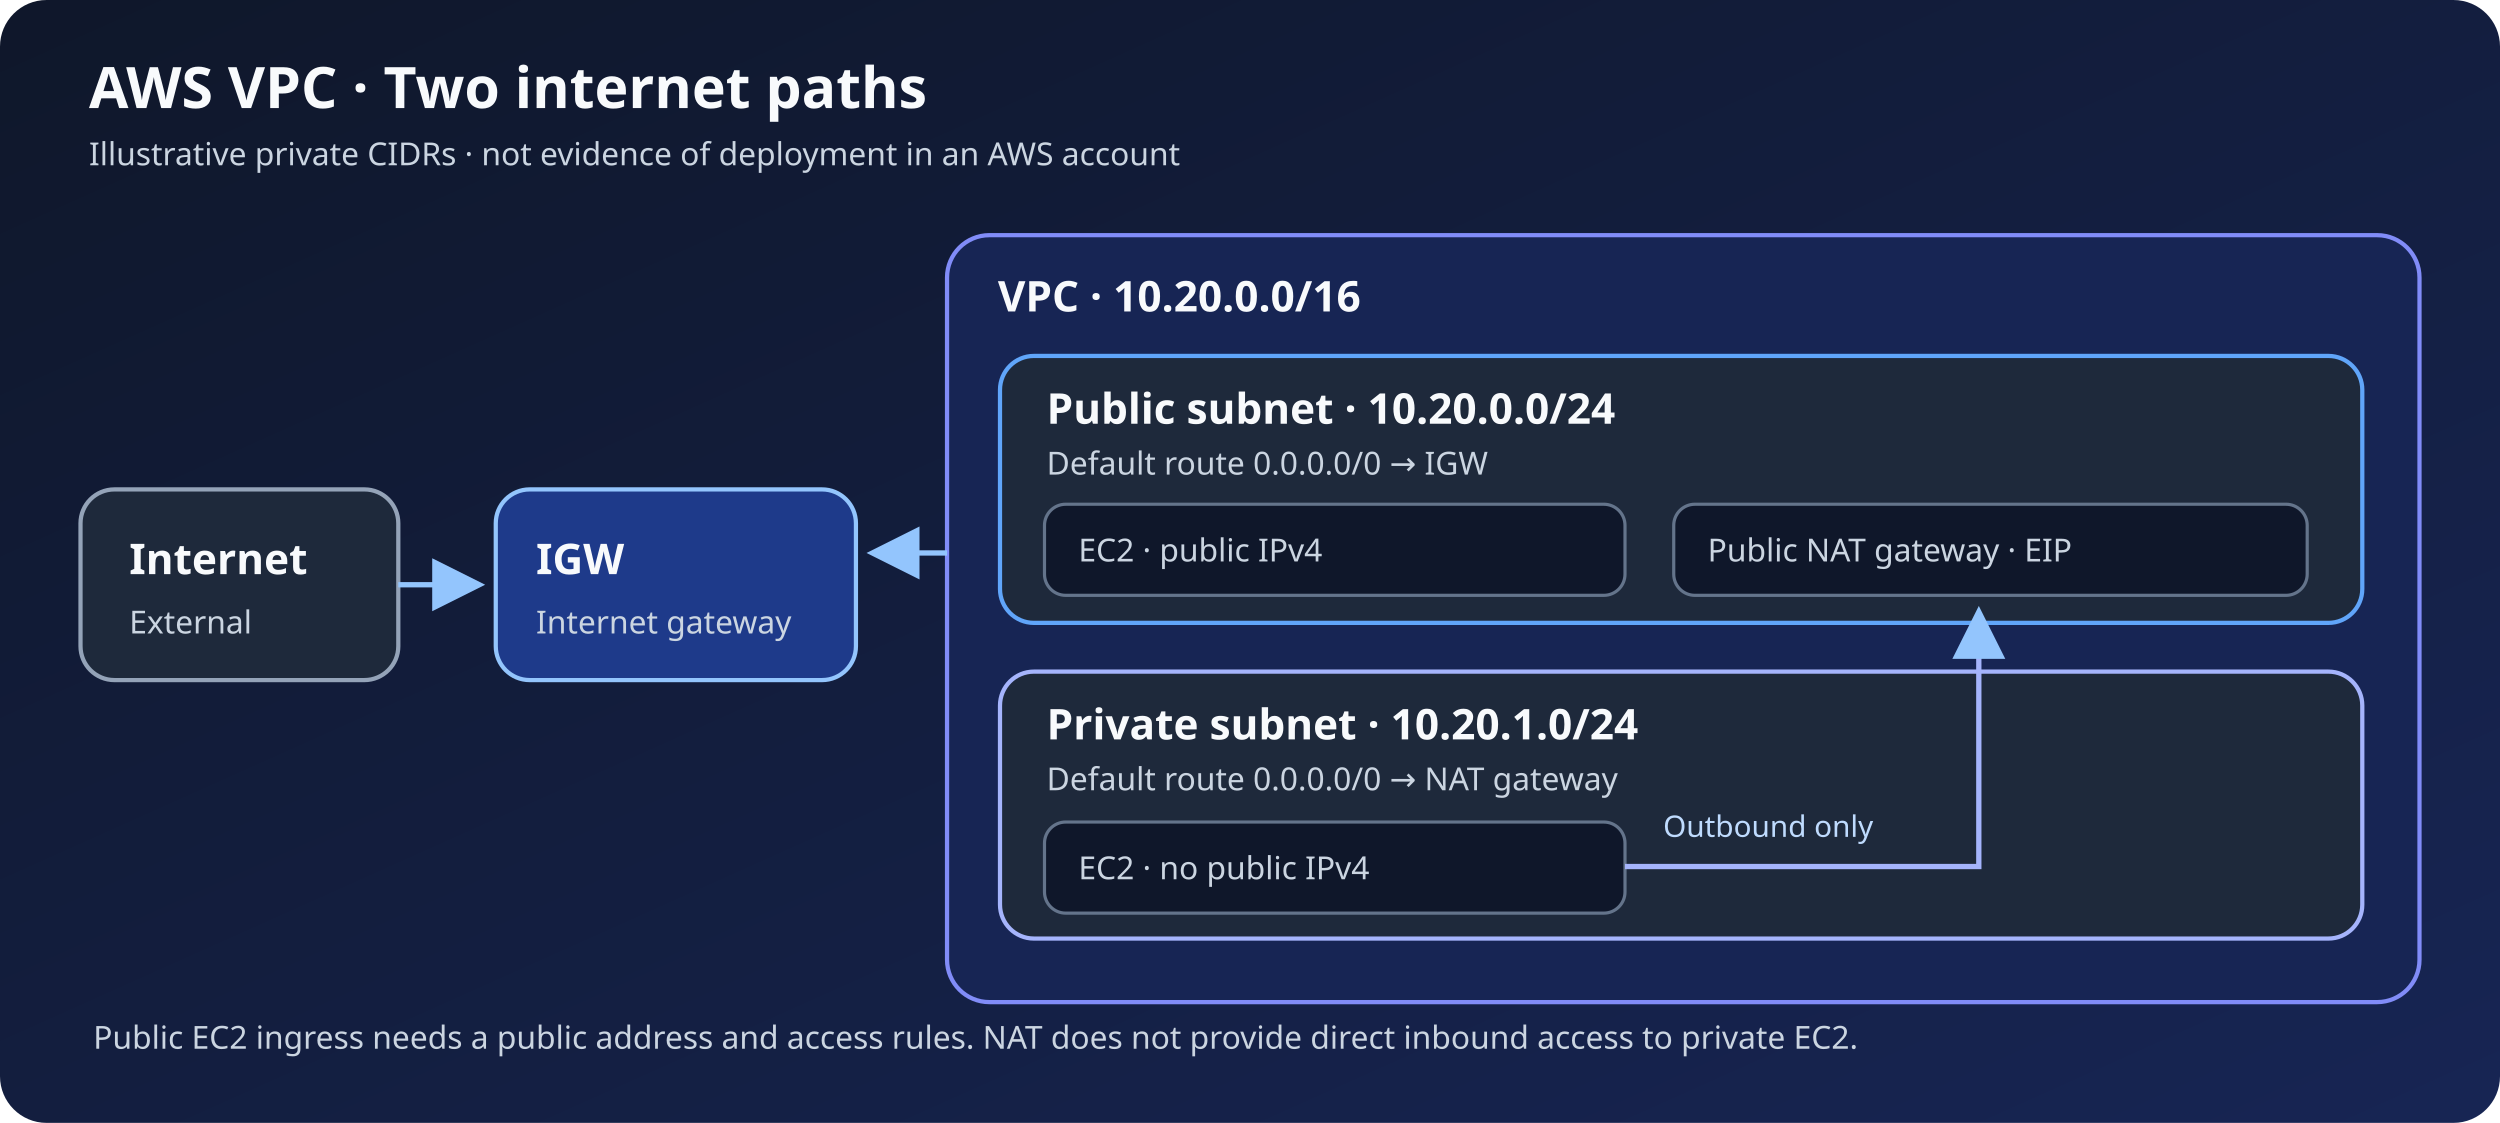
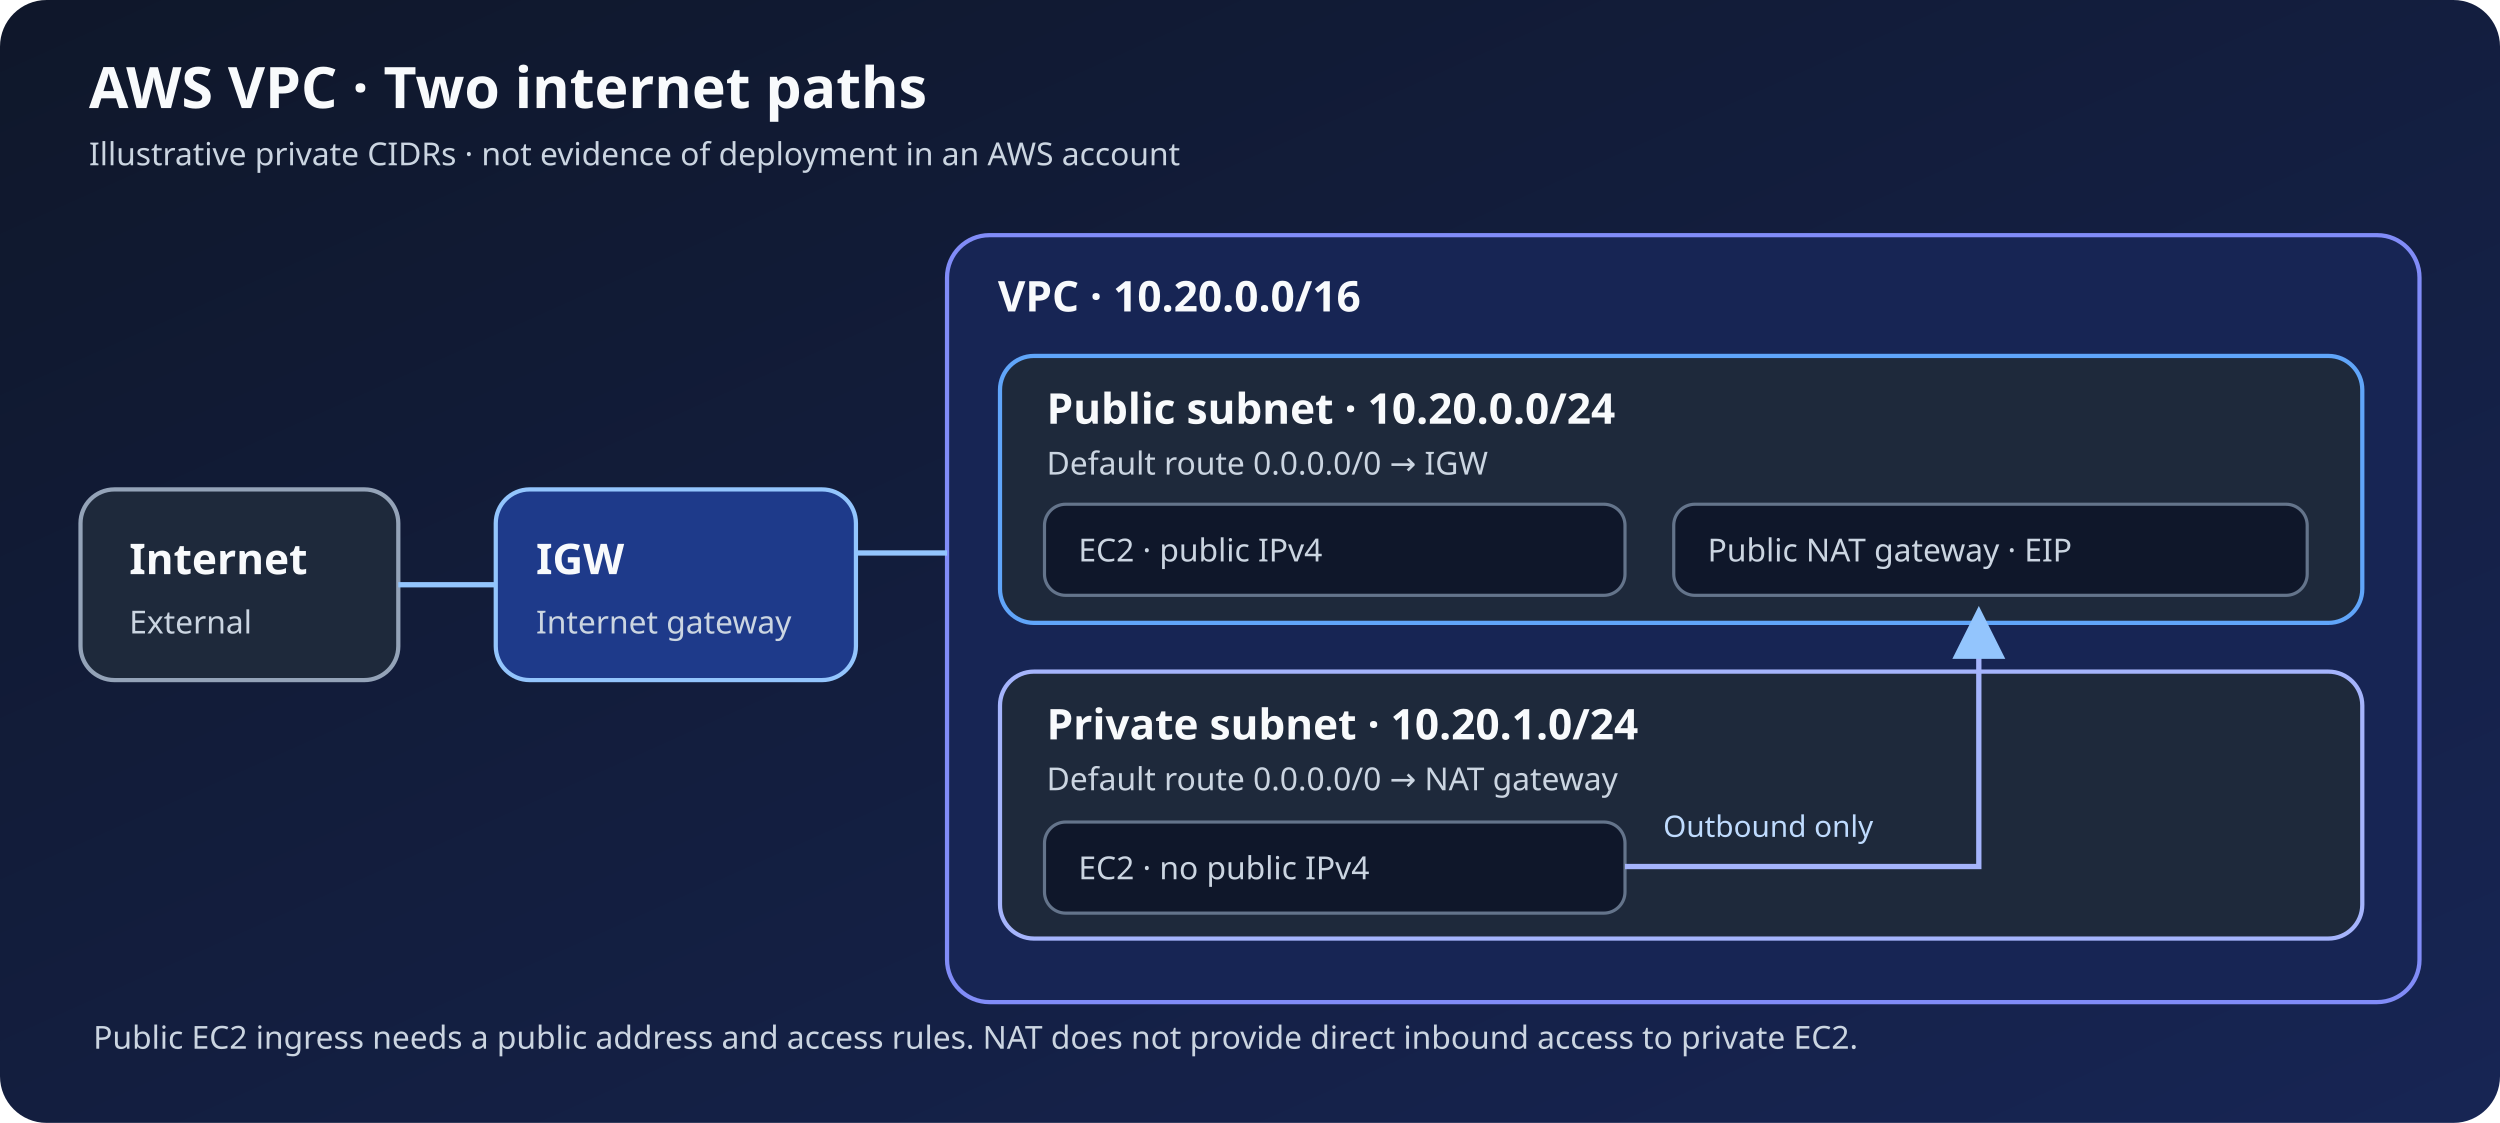
<svg xmlns="http://www.w3.org/2000/svg" width="1180" height="530" viewBox="0 0 1180 530" role="img" aria-labelledby="title desc">
  <defs>
    <linearGradient id="bg" x1="0" x2="1" y1="0" y2="1">
      <stop stop-color="#0f172a" />
      <stop offset="1" stop-color="#172554" />
    </linearGradient>
    <marker id="arrow" markerWidth="10" markerHeight="10" refX="8" refY="5" orient="auto">
      <path d="M0 0 L10 5 L0 10 Z" fill="#93c5fd" />
    </marker>
    <style>
      .title{font:700 27px system-ui,sans-serif;fill:#f8fafc}.sub{font:15px system-ui,sans-serif;fill:#cbd5e1}
      .name{font:700 20px system-ui,sans-serif;fill:#f8fafc}.detail{font:15px system-ui,sans-serif;fill:#cbd5e1}
      .outside{fill:#1e293b;stroke:#94a3b8;stroke-width:2}.gateway{fill:#1e3a8a;stroke:#93c5fd;stroke-width:2}.vpc{fill:#172554;stroke:#818cf8;stroke-width:2}.public{fill:#1e293b;stroke:#60a5fa;stroke-width:2}.private{fill:#1e293b;stroke:#a5b4fc;stroke-width:2}.resource{fill:#0f172a;stroke:#64748b;stroke-width:1.5}
-       .line{fill:none;stroke:#93c5fd;stroke-width:2.5;marker-end:url(#arrow)}.natline{fill:none;stroke:#a5b4fc;stroke-width:2.5;marker-end:url(#arrow)}.tag{font:14px system-ui,sans-serif;fill:#bfdbfe}
+       .line{fill:none;stroke:#93c5fd;stroke-width:2.5;marker-end:url(#arrow)}.bi{fill:none;stroke:#93c5fd;stroke-width:2.5}.natline{fill:none;stroke:#a5b4fc;stroke-width:2.5;marker-end:url(#arrow)}.tag{font:14px system-ui,sans-serif;fill:#bfdbfe}
    </style>
  </defs>
  <rect width="1180" height="530" rx="22" fill="url(#bg)" />
  <text x="42" y="51" class="title">AWS VPC · Two internet paths</text>
  <text x="42" y="78" class="sub">Illustrative private CIDRs · not evidence of deployment in an AWS account</text>
  <rect x="38" y="231" width="150" height="90" rx="16" class="outside" />
  <text x="61" y="271" class="name">Internet</text>
  <text x="61" y="299" class="detail">External</text>
  <rect x="234" y="231" width="170" height="90" rx="16" class="gateway" />
  <text x="253" y="271" class="name">IGW</text>
  <text x="253" y="299" class="detail">Internet gateway</text>
-   <path d="M188 276 H224" class="line" />
+   <path d="M188 276 H234" class="bi" />
  <rect x="447" y="111" width="695" height="362" rx="20" class="vpc" />
  <text x="471" y="147" class="name">VPC · 10.20.0.0/16</text>
  <rect x="472" y="168" width="643" height="126" rx="16" class="public" />
  <text x="494" y="200" class="name">Public subnet · 10.20.0.0/24</text>
  <text x="494" y="224" class="detail">Default route 0.0.0.0/0 → IGW</text>
  <rect x="493" y="238" width="274" height="43" rx="10" class="resource" />
  <text x="509" y="265" class="detail">EC2 · public IPv4</text>
  <rect x="790" y="238" width="299" height="43" rx="10" class="resource" />
  <text x="806" y="265" class="detail">Public NAT gateway · EIP</text>
  <rect x="472" y="317" width="643" height="126" rx="16" class="private" />
  <text x="494" y="349" class="name">Private subnet · 10.20.1.0/24</text>
  <text x="494" y="373" class="detail">Default route 0.0.0.0/0 → NAT gateway</text>
  <rect x="493" y="388" width="274" height="43" rx="10" class="resource" />
  <text x="509" y="415" class="detail">EC2 · no public IPv4</text>
  <path d="M767 409 H934 V291" class="natline" />
  <text x="785" y="395" class="tag">Outbound only</text>
-   <path d="M447 261 H414" class="line" />
+   <path d="M447 261 H404" class="bi" />
  <text x="44" y="495" class="sub">Public EC2 ingress needs a public address and access rules. NAT does not provide direct inbound access to private EC2.</text>
</svg>
